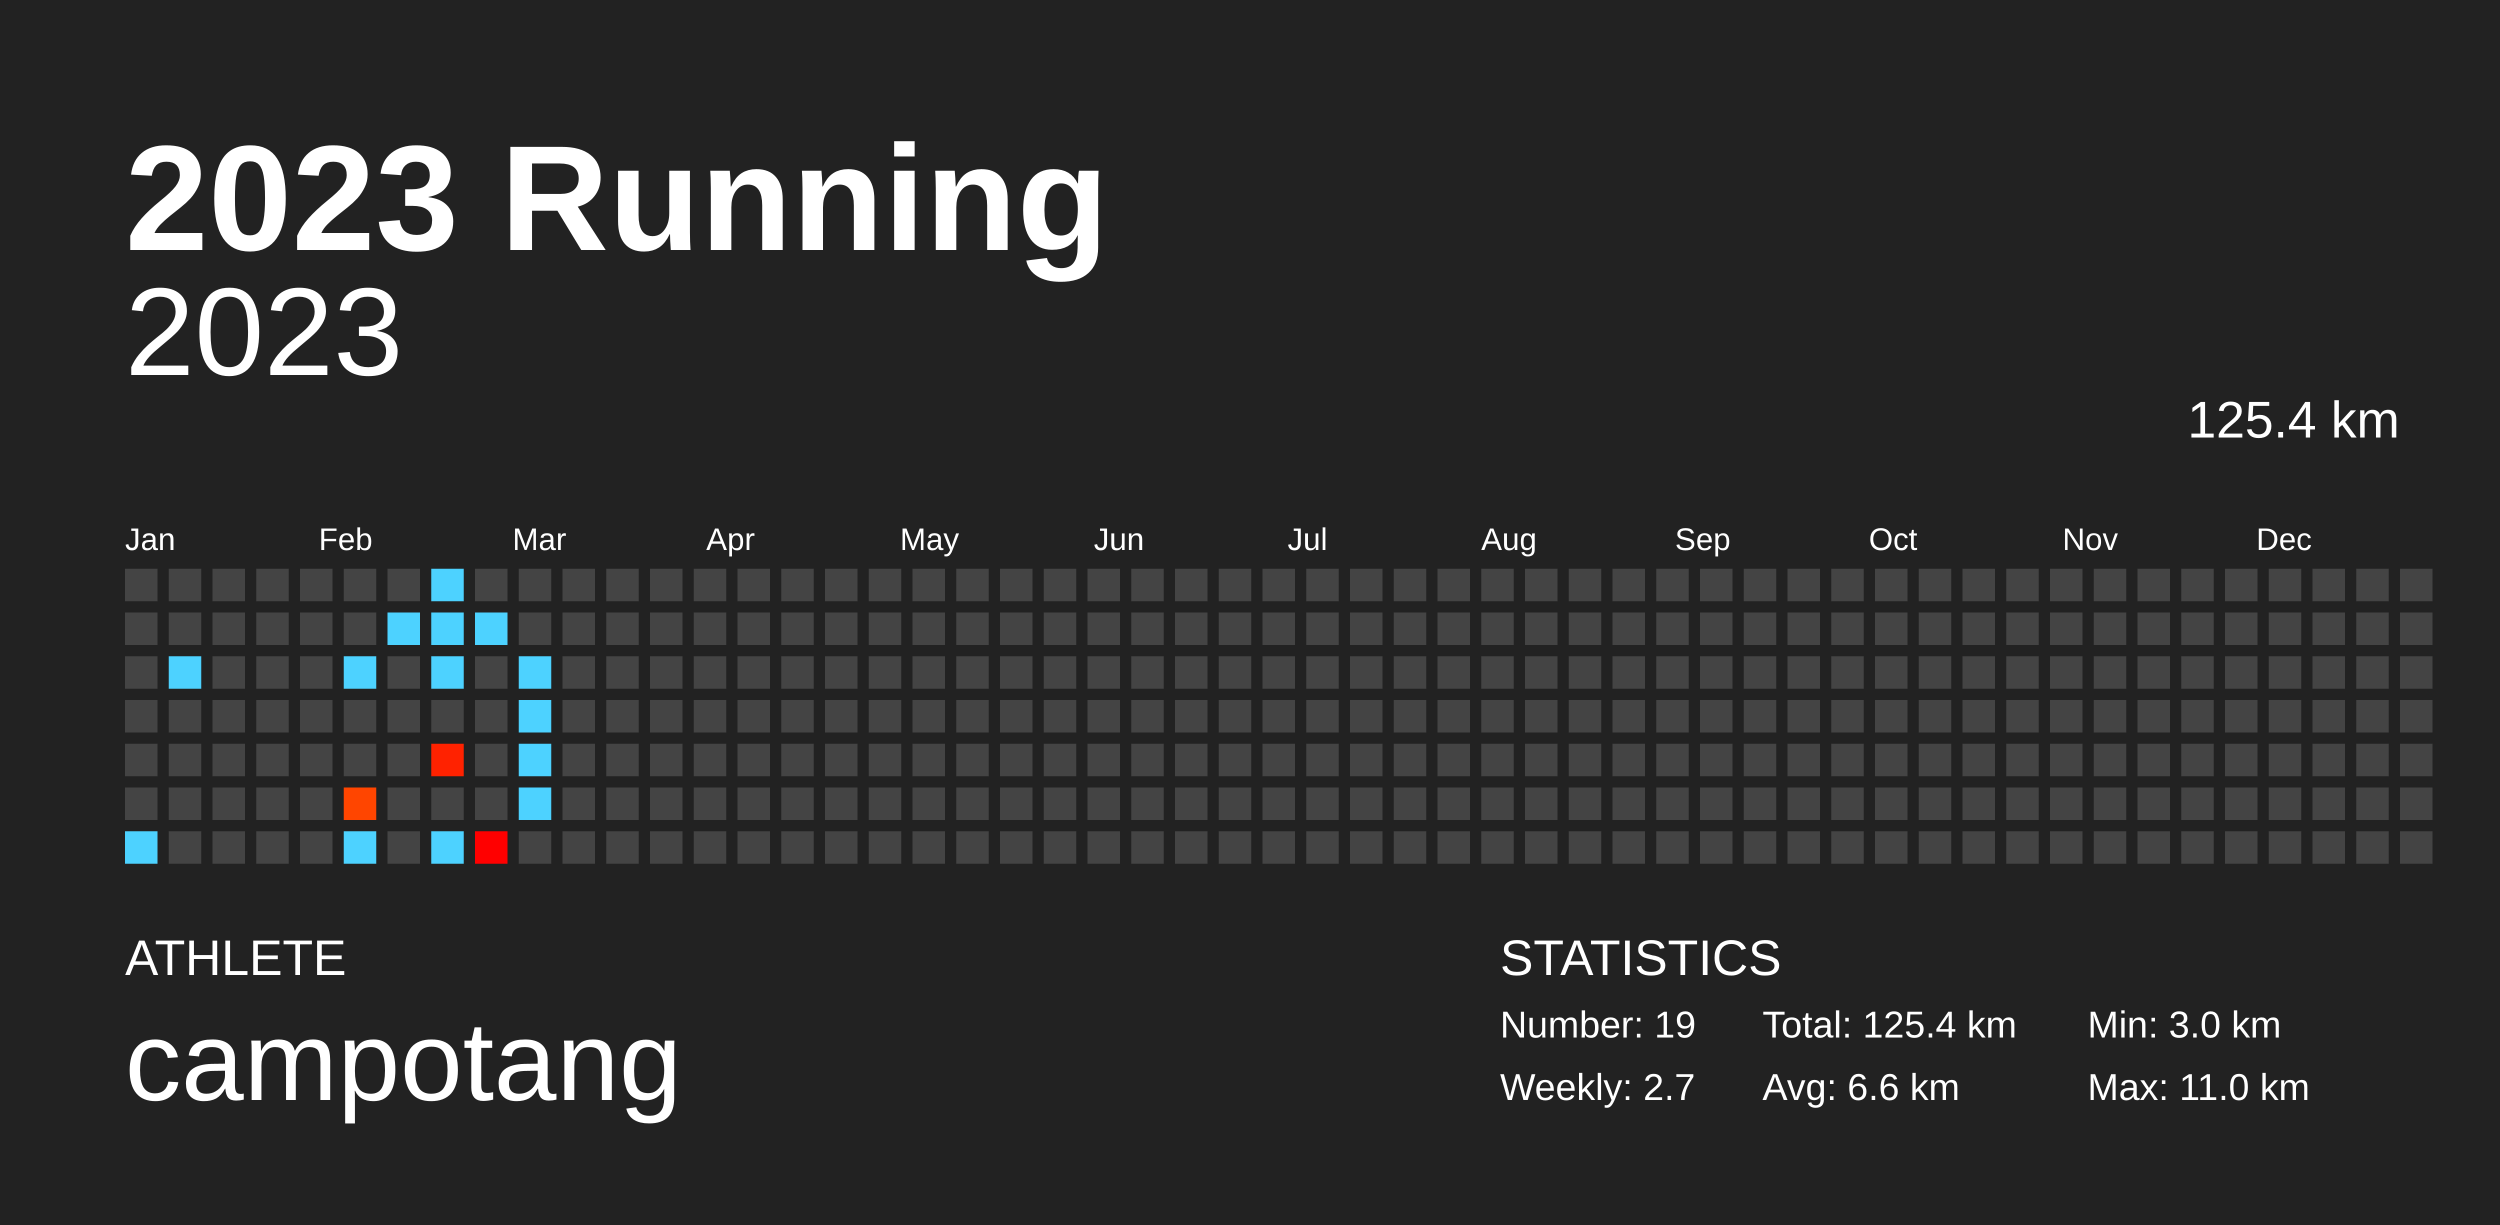
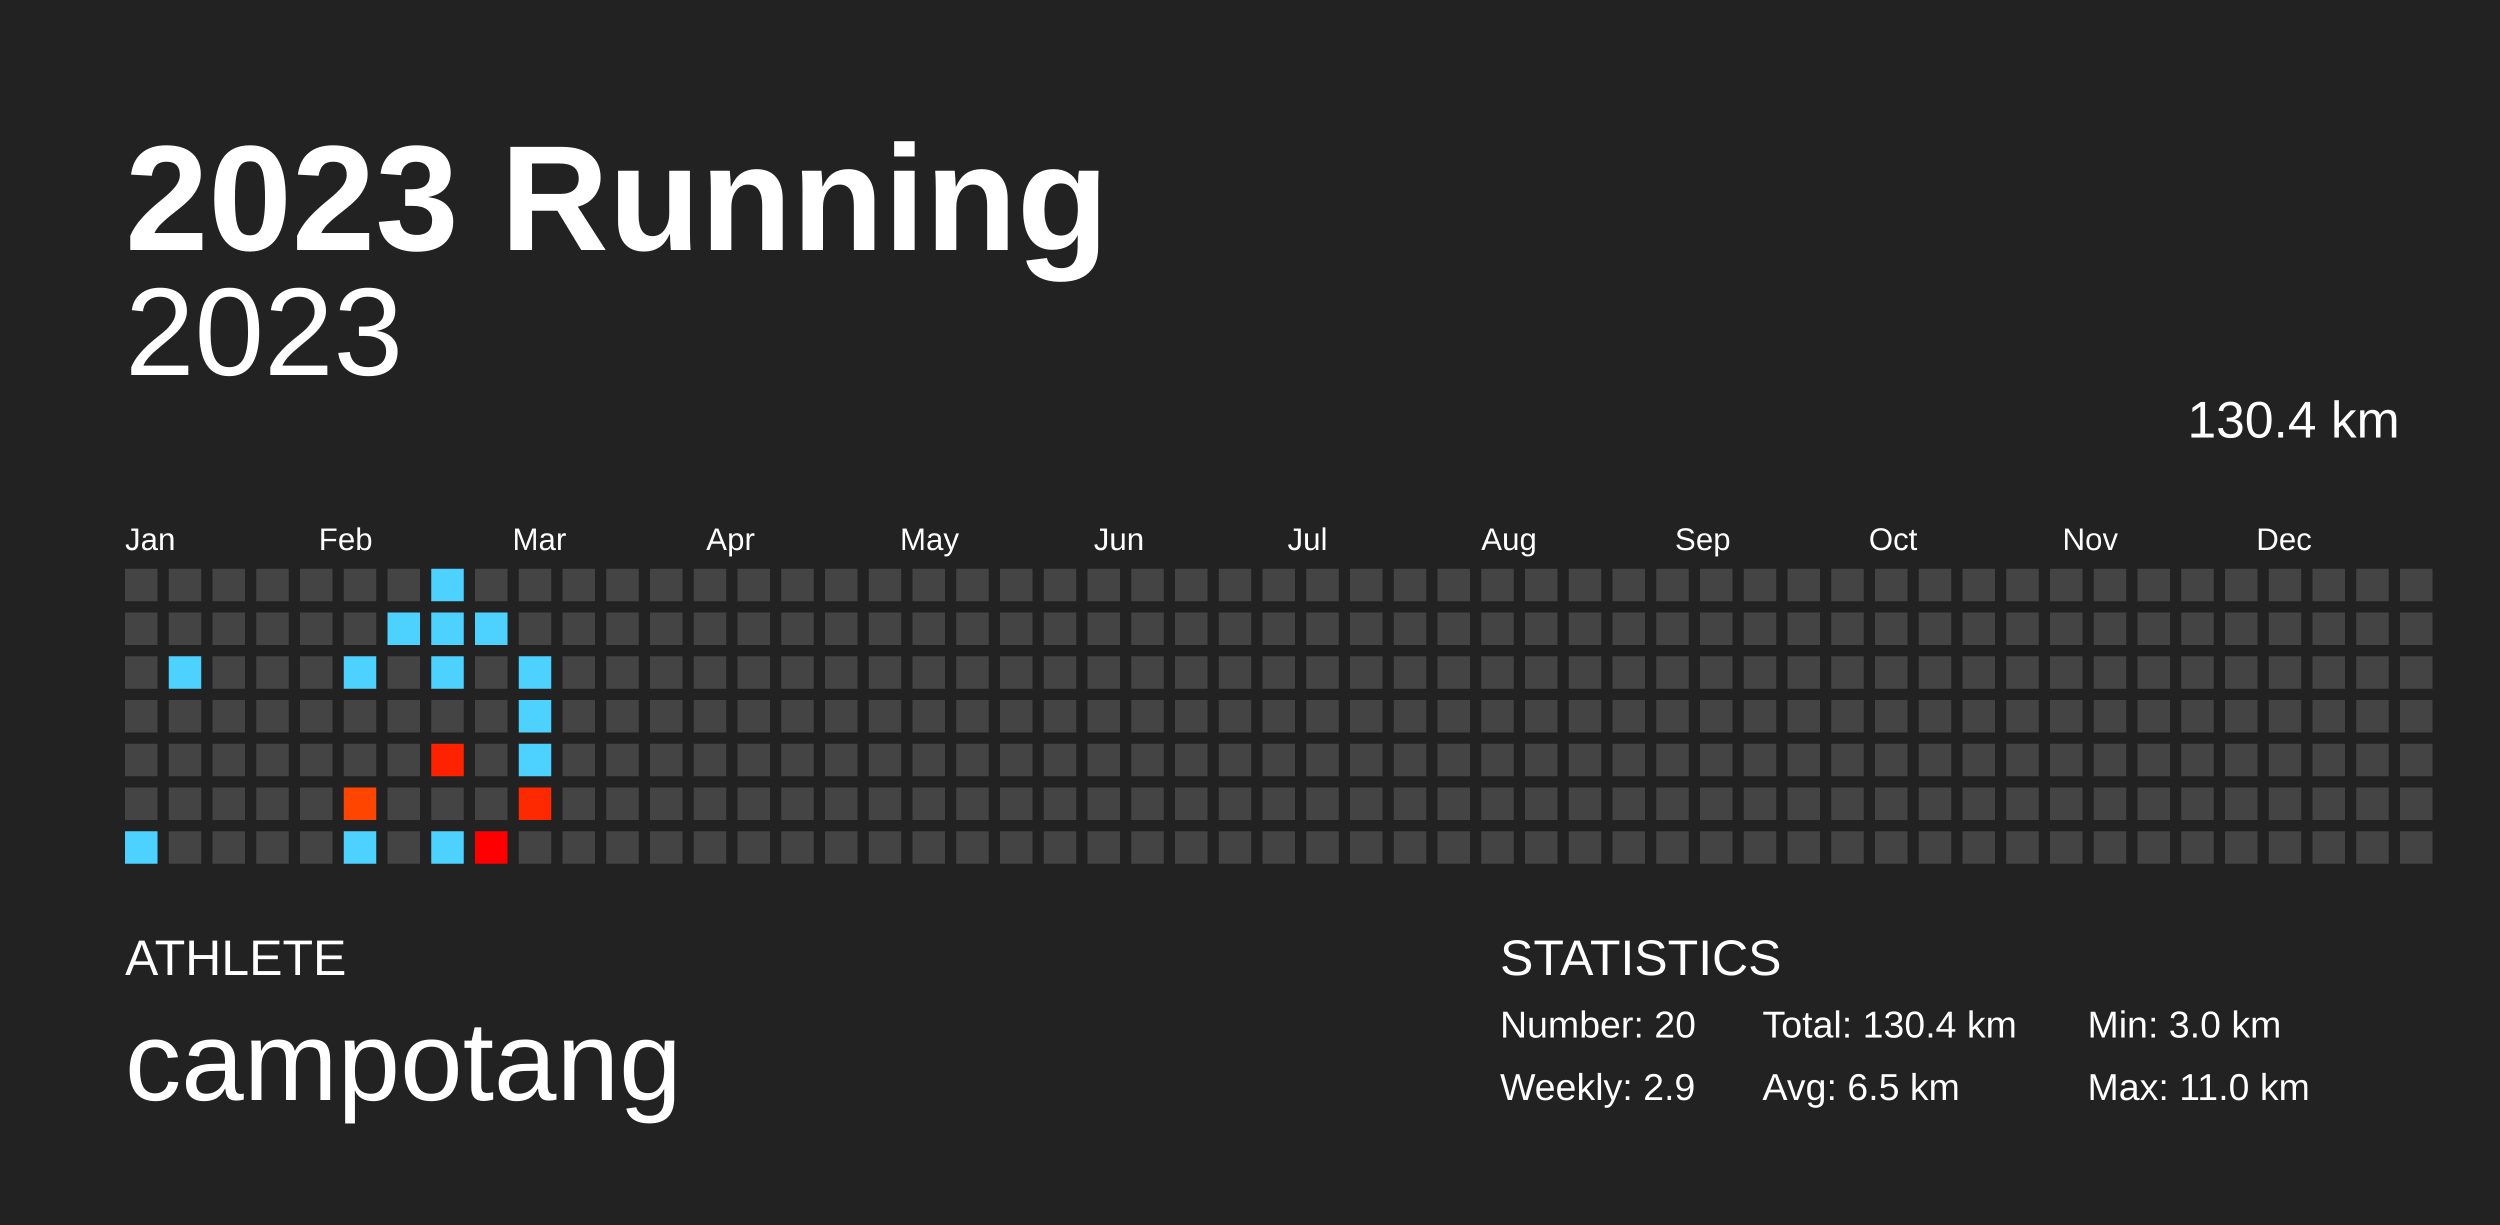
<svg xmlns="http://www.w3.org/2000/svg" baseProfile="full" height="98mm" version="1.1" viewBox="0,0,200,98" width="200mm">
  <defs />
  <rect fill="#222222" height="98" width="200" x="0" y="0" />
  <text fill="#FFFFFF" style="font-size:12px; font-family:Arial; font-weight:bold;" x="10" y="20">2023 Running</text>
  <text fill="#FFFFFF" style="font-size:4px; font-family:Arial" x="10" y="78">ATHLETE</text>
  <text fill="#FFFFFF" style="font-size:9px; font-family:Arial" x="10" y="88">campotang</text>
  <text fill="#FFFFFF" style="font-size:4px; font-family:Arial" x="120" y="78">STATISTICS</text>
-   <text fill="#FFFFFF" style="font-size:3px; font-family:Arial" x="120" y="83">Number: 19</text>
-   <text fill="#FFFFFF" style="font-size:3px; font-family:Arial" x="120" y="88">Weekly: 2.7</text>
-   <text fill="#FFFFFF" style="font-size:3px; font-family:Arial" x="141" y="83">Total: 125.4 km</text>
-   <text fill="#FFFFFF" style="font-size:3px; font-family:Arial" x="141" y="88">Avg: 6.6 km</text>
+   <text fill="#FFFFFF" style="font-size:3px; font-family:Arial" x="120" y="83">Number: 20</text>
+   <text fill="#FFFFFF" style="font-size:3px; font-family:Arial" x="120" y="88">Weekly: 2.9</text>
+   <text fill="#FFFFFF" style="font-size:3px; font-family:Arial" x="141" y="83">Total: 130.4 km</text>
+   <text fill="#FFFFFF" style="font-size:3px; font-family:Arial" x="141" y="88">Avg: 6.5 km</text>
  <text fill="#FFFFFF" style="font-size:3px; font-family:Arial" x="167" y="83">Min: 3.0 km</text>
  <text fill="#FFFFFF" style="font-size:3px; font-family:Arial" x="167" y="88">Max: 11.0 km</text>
  <text alignment-baseline="hanging" fill="#FFFFFF" style="font-size:10.0px; font-family:Arial;" x="10" y="30">2023</text>
-   <text alignment-baseline="hanging" fill="#FFFFFF" style="font-size:4.125px; font-family:Arial;" x="175" y="35">125.4 km</text>
+   <text alignment-baseline="hanging" fill="#FFFFFF" style="font-size:4.125px; font-family:Arial;" x="175" y="35">130.4 km</text>
  <text fill="#FFFFFF" style="font-size:2.5px; font-family:Arial" x="10.0" y="44">Jan</text>
  <text fill="#FFFFFF" style="font-size:2.5px; font-family:Arial" x="25.5" y="44">Feb</text>
  <text fill="#FFFFFF" style="font-size:2.5px; font-family:Arial" x="41.0" y="44">Mar</text>
  <text fill="#FFFFFF" style="font-size:2.5px; font-family:Arial" x="56.5" y="44">Apr</text>
  <text fill="#FFFFFF" style="font-size:2.5px; font-family:Arial" x="72.0" y="44">May</text>
  <text fill="#FFFFFF" style="font-size:2.5px; font-family:Arial" x="87.5" y="44">Jun</text>
  <text fill="#FFFFFF" style="font-size:2.5px; font-family:Arial" x="103.0" y="44">Jul</text>
  <text fill="#FFFFFF" style="font-size:2.5px; font-family:Arial" x="118.5" y="44">Aug</text>
  <text fill="#FFFFFF" style="font-size:2.5px; font-family:Arial" x="134.0" y="44">Sep</text>
  <text fill="#FFFFFF" style="font-size:2.5px; font-family:Arial" x="149.5" y="44">Oct</text>
  <text fill="#FFFFFF" style="font-size:2.5px; font-family:Arial" x="165.0" y="44">Nov</text>
  <text fill="#FFFFFF" style="font-size:2.5px; font-family:Arial" x="180.5" y="44">Dec</text>
  <rect fill="#444444" height="2.6" width="2.6" x="10.0" y="45.5" />
  <rect fill="#444444" height="2.6" width="2.6" x="10.0" y="49.0" />
  <rect fill="#444444" height="2.6" width="2.6" x="10.0" y="52.5" />
  <rect fill="#444444" height="2.6" width="2.6" x="10.0" y="56.0" />
  <rect fill="#444444" height="2.6" width="2.6" x="10.0" y="59.5" />
  <rect fill="#444444" height="2.6" width="2.6" x="10.0" y="63.0" />
  <rect fill="#4dd2ff" height="2.6" width="2.6" x="10.0" y="66.5" />
  <rect fill="#444444" height="2.6" width="2.6" x="13.5" y="45.5" />
  <rect fill="#444444" height="2.6" width="2.6" x="13.5" y="49.0" />
  <rect fill="#4dd2ff" height="2.6" width="2.6" x="13.5" y="52.5" />
  <rect fill="#444444" height="2.6" width="2.6" x="13.5" y="56.0" />
  <rect fill="#444444" height="2.6" width="2.6" x="13.5" y="59.5" />
  <rect fill="#444444" height="2.6" width="2.6" x="13.5" y="63.0" />
  <rect fill="#444444" height="2.6" width="2.6" x="13.5" y="66.5" />
  <rect fill="#444444" height="2.6" width="2.6" x="17.0" y="45.5" />
  <rect fill="#444444" height="2.6" width="2.6" x="17.0" y="49.0" />
  <rect fill="#444444" height="2.6" width="2.6" x="17.0" y="52.5" />
  <rect fill="#444444" height="2.6" width="2.6" x="17.0" y="56.0" />
  <rect fill="#444444" height="2.6" width="2.6" x="17.0" y="59.5" />
  <rect fill="#444444" height="2.6" width="2.6" x="17.0" y="63.0" />
  <rect fill="#444444" height="2.6" width="2.6" x="17.0" y="66.5" />
  <rect fill="#444444" height="2.6" width="2.6" x="20.5" y="45.5" />
  <rect fill="#444444" height="2.6" width="2.6" x="20.5" y="49.0" />
  <rect fill="#444444" height="2.6" width="2.6" x="20.5" y="52.5" />
  <rect fill="#444444" height="2.6" width="2.6" x="20.5" y="56.0" />
  <rect fill="#444444" height="2.6" width="2.6" x="20.5" y="59.5" />
  <rect fill="#444444" height="2.6" width="2.6" x="20.5" y="63.0" />
  <rect fill="#444444" height="2.6" width="2.6" x="20.5" y="66.5" />
  <rect fill="#444444" height="2.6" width="2.6" x="24.0" y="45.5" />
  <rect fill="#444444" height="2.6" width="2.6" x="24.0" y="49.0" />
  <rect fill="#444444" height="2.6" width="2.6" x="24.0" y="52.5" />
  <rect fill="#444444" height="2.6" width="2.6" x="24.0" y="56.0" />
  <rect fill="#444444" height="2.6" width="2.6" x="24.0" y="59.5" />
  <rect fill="#444444" height="2.6" width="2.6" x="24.0" y="63.0" />
  <rect fill="#444444" height="2.6" width="2.6" x="24.0" y="66.5" />
  <rect fill="#444444" height="2.6" width="2.6" x="27.5" y="45.5" />
  <rect fill="#444444" height="2.6" width="2.6" x="27.5" y="49.0" />
  <rect fill="#4dd2ff" height="2.6" width="2.6" x="27.5" y="52.5" />
  <rect fill="#444444" height="2.6" width="2.6" x="27.5" y="56.0" />
  <rect fill="#444444" height="2.6" width="2.6" x="27.5" y="59.5" />
  <rect fill="#ff4500" height="2.6" width="2.6" x="27.5" y="63.0" />
  <rect fill="#4dd2ff" height="2.6" width="2.6" x="27.5" y="66.5" />
  <rect fill="#444444" height="2.6" width="2.6" x="31.0" y="45.5" />
  <rect fill="#4dd2ff" height="2.6" width="2.6" x="31.0" y="49.0" />
  <rect fill="#444444" height="2.6" width="2.6" x="31.0" y="52.5" />
  <rect fill="#444444" height="2.6" width="2.6" x="31.0" y="56.0" />
  <rect fill="#444444" height="2.6" width="2.6" x="31.0" y="59.5" />
  <rect fill="#444444" height="2.6" width="2.6" x="31.0" y="63.0" />
  <rect fill="#444444" height="2.6" width="2.6" x="31.0" y="66.5" />
  <rect fill="#4dd2ff" height="2.6" width="2.6" x="34.5" y="45.5" />
  <rect fill="#4dd2ff" height="2.6" width="2.6" x="34.5" y="49.0" />
  <rect fill="#4dd2ff" height="2.6" width="2.6" x="34.5" y="52.5" />
  <rect fill="#444444" height="2.6" width="2.6" x="34.5" y="56.0" />
  <rect fill="#ff2200" height="2.6" width="2.6" x="34.5" y="59.5" />
  <rect fill="#444444" height="2.6" width="2.6" x="34.5" y="63.0" />
  <rect fill="#4dd2ff" height="2.6" width="2.6" x="34.5" y="66.5" />
  <rect fill="#444444" height="2.6" width="2.6" x="38.0" y="45.5" />
  <rect fill="#4dd2ff" height="2.6" width="2.6" x="38.0" y="49.0" />
  <rect fill="#444444" height="2.6" width="2.6" x="38.0" y="52.5" />
  <rect fill="#444444" height="2.6" width="2.6" x="38.0" y="56.0" />
  <rect fill="#444444" height="2.6" width="2.6" x="38.0" y="59.5" />
  <rect fill="#444444" height="2.6" width="2.6" x="38.0" y="63.0" />
  <rect fill="#ff0000" height="2.6" width="2.6" x="38.0" y="66.5" />
  <rect fill="#444444" height="2.6" width="2.6" x="41.5" y="45.5" />
  <rect fill="#444444" height="2.6" width="2.6" x="41.5" y="49.0" />
  <rect fill="#4dd2ff" height="2.6" width="2.6" x="41.5" y="52.5" />
  <rect fill="#4dd2ff" height="2.6" width="2.6" x="41.5" y="56.0" />
  <rect fill="#4dd2ff" height="2.6" width="2.6" x="41.5" y="59.5" />
-   <rect fill="#4dd2ff" height="2.6" width="2.6" x="41.5" y="63.0" />
+   <rect fill="#ff2900" height="2.6" width="2.6" x="41.5" y="63.0" />
  <rect fill="#444444" height="2.6" width="2.6" x="41.5" y="66.5" />
  <rect fill="#444444" height="2.6" width="2.6" x="45.0" y="45.5" />
  <rect fill="#444444" height="2.6" width="2.6" x="45.0" y="49.0" />
  <rect fill="#444444" height="2.6" width="2.6" x="45.0" y="52.5" />
  <rect fill="#444444" height="2.6" width="2.6" x="45.0" y="56.0" />
  <rect fill="#444444" height="2.6" width="2.6" x="45.0" y="59.5" />
  <rect fill="#444444" height="2.6" width="2.6" x="45.0" y="63.0" />
  <rect fill="#444444" height="2.6" width="2.6" x="45.0" y="66.5" />
  <rect fill="#444444" height="2.6" width="2.6" x="48.5" y="45.5" />
  <rect fill="#444444" height="2.6" width="2.6" x="48.5" y="49.0" />
  <rect fill="#444444" height="2.6" width="2.6" x="48.5" y="52.5" />
  <rect fill="#444444" height="2.6" width="2.6" x="48.5" y="56.0" />
  <rect fill="#444444" height="2.6" width="2.6" x="48.5" y="59.5" />
  <rect fill="#444444" height="2.6" width="2.6" x="48.5" y="63.0" />
  <rect fill="#444444" height="2.6" width="2.6" x="48.5" y="66.5" />
  <rect fill="#444444" height="2.6" width="2.6" x="52.0" y="45.5" />
  <rect fill="#444444" height="2.6" width="2.6" x="52.0" y="49.0" />
  <rect fill="#444444" height="2.6" width="2.6" x="52.0" y="52.5" />
  <rect fill="#444444" height="2.6" width="2.6" x="52.0" y="56.0" />
  <rect fill="#444444" height="2.6" width="2.6" x="52.0" y="59.5" />
  <rect fill="#444444" height="2.6" width="2.6" x="52.0" y="63.0" />
  <rect fill="#444444" height="2.6" width="2.6" x="52.0" y="66.5" />
  <rect fill="#444444" height="2.6" width="2.6" x="55.5" y="45.5" />
  <rect fill="#444444" height="2.6" width="2.6" x="55.5" y="49.0" />
  <rect fill="#444444" height="2.6" width="2.6" x="55.5" y="52.5" />
  <rect fill="#444444" height="2.6" width="2.6" x="55.5" y="56.0" />
  <rect fill="#444444" height="2.6" width="2.6" x="55.5" y="59.5" />
  <rect fill="#444444" height="2.6" width="2.6" x="55.5" y="63.0" />
  <rect fill="#444444" height="2.6" width="2.6" x="55.5" y="66.5" />
  <rect fill="#444444" height="2.6" width="2.6" x="59.0" y="45.5" />
  <rect fill="#444444" height="2.6" width="2.6" x="59.0" y="49.0" />
  <rect fill="#444444" height="2.6" width="2.6" x="59.0" y="52.5" />
  <rect fill="#444444" height="2.6" width="2.6" x="59.0" y="56.0" />
  <rect fill="#444444" height="2.6" width="2.6" x="59.0" y="59.5" />
  <rect fill="#444444" height="2.6" width="2.6" x="59.0" y="63.0" />
  <rect fill="#444444" height="2.6" width="2.6" x="59.0" y="66.5" />
  <rect fill="#444444" height="2.6" width="2.6" x="62.5" y="45.5" />
  <rect fill="#444444" height="2.6" width="2.6" x="62.5" y="49.0" />
  <rect fill="#444444" height="2.6" width="2.6" x="62.5" y="52.5" />
  <rect fill="#444444" height="2.6" width="2.6" x="62.5" y="56.0" />
  <rect fill="#444444" height="2.6" width="2.6" x="62.5" y="59.5" />
  <rect fill="#444444" height="2.6" width="2.6" x="62.5" y="63.0" />
  <rect fill="#444444" height="2.6" width="2.6" x="62.5" y="66.5" />
  <rect fill="#444444" height="2.6" width="2.6" x="66.0" y="45.5" />
  <rect fill="#444444" height="2.6" width="2.6" x="66.0" y="49.0" />
  <rect fill="#444444" height="2.6" width="2.6" x="66.0" y="52.5" />
  <rect fill="#444444" height="2.6" width="2.6" x="66.0" y="56.0" />
  <rect fill="#444444" height="2.6" width="2.6" x="66.0" y="59.5" />
  <rect fill="#444444" height="2.6" width="2.6" x="66.0" y="63.0" />
  <rect fill="#444444" height="2.6" width="2.6" x="66.0" y="66.5" />
  <rect fill="#444444" height="2.6" width="2.6" x="69.5" y="45.5" />
  <rect fill="#444444" height="2.6" width="2.6" x="69.5" y="49.0" />
  <rect fill="#444444" height="2.6" width="2.6" x="69.5" y="52.5" />
  <rect fill="#444444" height="2.6" width="2.6" x="69.5" y="56.0" />
  <rect fill="#444444" height="2.6" width="2.6" x="69.5" y="59.5" />
  <rect fill="#444444" height="2.6" width="2.6" x="69.5" y="63.0" />
  <rect fill="#444444" height="2.6" width="2.6" x="69.5" y="66.5" />
  <rect fill="#444444" height="2.6" width="2.6" x="73.0" y="45.5" />
  <rect fill="#444444" height="2.6" width="2.6" x="73.0" y="49.0" />
  <rect fill="#444444" height="2.6" width="2.6" x="73.0" y="52.5" />
  <rect fill="#444444" height="2.6" width="2.6" x="73.0" y="56.0" />
  <rect fill="#444444" height="2.6" width="2.6" x="73.0" y="59.5" />
  <rect fill="#444444" height="2.6" width="2.6" x="73.0" y="63.0" />
  <rect fill="#444444" height="2.6" width="2.6" x="73.0" y="66.5" />
  <rect fill="#444444" height="2.6" width="2.6" x="76.5" y="45.5" />
  <rect fill="#444444" height="2.6" width="2.6" x="76.5" y="49.0" />
  <rect fill="#444444" height="2.6" width="2.6" x="76.5" y="52.5" />
  <rect fill="#444444" height="2.6" width="2.6" x="76.5" y="56.0" />
  <rect fill="#444444" height="2.6" width="2.6" x="76.5" y="59.5" />
  <rect fill="#444444" height="2.6" width="2.6" x="76.5" y="63.0" />
  <rect fill="#444444" height="2.6" width="2.6" x="76.5" y="66.5" />
  <rect fill="#444444" height="2.6" width="2.6" x="80.0" y="45.5" />
  <rect fill="#444444" height="2.6" width="2.6" x="80.0" y="49.0" />
  <rect fill="#444444" height="2.6" width="2.6" x="80.0" y="52.5" />
  <rect fill="#444444" height="2.6" width="2.6" x="80.0" y="56.0" />
  <rect fill="#444444" height="2.6" width="2.6" x="80.0" y="59.5" />
  <rect fill="#444444" height="2.6" width="2.6" x="80.0" y="63.0" />
  <rect fill="#444444" height="2.6" width="2.6" x="80.0" y="66.5" />
  <rect fill="#444444" height="2.6" width="2.6" x="83.5" y="45.5" />
  <rect fill="#444444" height="2.6" width="2.6" x="83.5" y="49.0" />
  <rect fill="#444444" height="2.6" width="2.6" x="83.5" y="52.5" />
  <rect fill="#444444" height="2.6" width="2.6" x="83.5" y="56.0" />
  <rect fill="#444444" height="2.6" width="2.6" x="83.5" y="59.5" />
  <rect fill="#444444" height="2.6" width="2.6" x="83.5" y="63.0" />
  <rect fill="#444444" height="2.6" width="2.6" x="83.5" y="66.5" />
  <rect fill="#444444" height="2.6" width="2.6" x="87.0" y="45.5" />
  <rect fill="#444444" height="2.6" width="2.6" x="87.0" y="49.0" />
  <rect fill="#444444" height="2.6" width="2.6" x="87.0" y="52.5" />
  <rect fill="#444444" height="2.6" width="2.6" x="87.0" y="56.0" />
  <rect fill="#444444" height="2.6" width="2.6" x="87.0" y="59.5" />
  <rect fill="#444444" height="2.6" width="2.6" x="87.0" y="63.0" />
  <rect fill="#444444" height="2.6" width="2.6" x="87.0" y="66.5" />
  <rect fill="#444444" height="2.6" width="2.6" x="90.5" y="45.5" />
  <rect fill="#444444" height="2.6" width="2.6" x="90.5" y="49.0" />
  <rect fill="#444444" height="2.6" width="2.6" x="90.5" y="52.5" />
  <rect fill="#444444" height="2.6" width="2.6" x="90.5" y="56.0" />
  <rect fill="#444444" height="2.6" width="2.6" x="90.5" y="59.5" />
  <rect fill="#444444" height="2.6" width="2.6" x="90.5" y="63.0" />
  <rect fill="#444444" height="2.6" width="2.6" x="90.5" y="66.5" />
  <rect fill="#444444" height="2.6" width="2.6" x="94.0" y="45.5" />
  <rect fill="#444444" height="2.6" width="2.6" x="94.0" y="49.0" />
  <rect fill="#444444" height="2.6" width="2.6" x="94.0" y="52.5" />
  <rect fill="#444444" height="2.6" width="2.6" x="94.0" y="56.0" />
  <rect fill="#444444" height="2.6" width="2.6" x="94.0" y="59.5" />
  <rect fill="#444444" height="2.6" width="2.6" x="94.0" y="63.0" />
  <rect fill="#444444" height="2.6" width="2.6" x="94.0" y="66.5" />
  <rect fill="#444444" height="2.6" width="2.6" x="97.5" y="45.5" />
  <rect fill="#444444" height="2.6" width="2.6" x="97.5" y="49.0" />
  <rect fill="#444444" height="2.6" width="2.6" x="97.5" y="52.5" />
  <rect fill="#444444" height="2.6" width="2.6" x="97.5" y="56.0" />
  <rect fill="#444444" height="2.6" width="2.6" x="97.5" y="59.5" />
  <rect fill="#444444" height="2.6" width="2.6" x="97.5" y="63.0" />
  <rect fill="#444444" height="2.6" width="2.6" x="97.5" y="66.5" />
  <rect fill="#444444" height="2.6" width="2.6" x="101.0" y="45.5" />
  <rect fill="#444444" height="2.6" width="2.6" x="101.0" y="49.0" />
  <rect fill="#444444" height="2.6" width="2.6" x="101.0" y="52.5" />
  <rect fill="#444444" height="2.6" width="2.6" x="101.0" y="56.0" />
  <rect fill="#444444" height="2.6" width="2.6" x="101.0" y="59.5" />
  <rect fill="#444444" height="2.6" width="2.6" x="101.0" y="63.0" />
  <rect fill="#444444" height="2.6" width="2.6" x="101.0" y="66.5" />
  <rect fill="#444444" height="2.6" width="2.6" x="104.5" y="45.5" />
  <rect fill="#444444" height="2.6" width="2.6" x="104.5" y="49.0" />
  <rect fill="#444444" height="2.6" width="2.6" x="104.5" y="52.5" />
  <rect fill="#444444" height="2.6" width="2.6" x="104.5" y="56.0" />
  <rect fill="#444444" height="2.6" width="2.6" x="104.5" y="59.5" />
  <rect fill="#444444" height="2.6" width="2.6" x="104.5" y="63.0" />
  <rect fill="#444444" height="2.6" width="2.6" x="104.5" y="66.5" />
  <rect fill="#444444" height="2.6" width="2.6" x="108.0" y="45.5" />
  <rect fill="#444444" height="2.6" width="2.6" x="108.0" y="49.0" />
  <rect fill="#444444" height="2.6" width="2.6" x="108.0" y="52.5" />
  <rect fill="#444444" height="2.6" width="2.6" x="108.0" y="56.0" />
  <rect fill="#444444" height="2.6" width="2.6" x="108.0" y="59.5" />
  <rect fill="#444444" height="2.6" width="2.6" x="108.0" y="63.0" />
  <rect fill="#444444" height="2.6" width="2.6" x="108.0" y="66.5" />
  <rect fill="#444444" height="2.6" width="2.6" x="111.5" y="45.5" />
  <rect fill="#444444" height="2.6" width="2.6" x="111.5" y="49.0" />
  <rect fill="#444444" height="2.6" width="2.6" x="111.5" y="52.5" />
  <rect fill="#444444" height="2.6" width="2.6" x="111.5" y="56.0" />
  <rect fill="#444444" height="2.6" width="2.6" x="111.5" y="59.5" />
  <rect fill="#444444" height="2.6" width="2.6" x="111.5" y="63.0" />
  <rect fill="#444444" height="2.6" width="2.6" x="111.5" y="66.5" />
  <rect fill="#444444" height="2.6" width="2.6" x="115.0" y="45.5" />
  <rect fill="#444444" height="2.6" width="2.6" x="115.0" y="49.0" />
  <rect fill="#444444" height="2.6" width="2.6" x="115.0" y="52.5" />
  <rect fill="#444444" height="2.6" width="2.6" x="115.0" y="56.0" />
  <rect fill="#444444" height="2.6" width="2.6" x="115.0" y="59.5" />
  <rect fill="#444444" height="2.6" width="2.6" x="115.0" y="63.0" />
  <rect fill="#444444" height="2.6" width="2.6" x="115.0" y="66.5" />
  <rect fill="#444444" height="2.6" width="2.6" x="118.5" y="45.5" />
  <rect fill="#444444" height="2.6" width="2.6" x="118.5" y="49.0" />
  <rect fill="#444444" height="2.6" width="2.6" x="118.5" y="52.5" />
  <rect fill="#444444" height="2.6" width="2.6" x="118.5" y="56.0" />
  <rect fill="#444444" height="2.6" width="2.6" x="118.5" y="59.5" />
  <rect fill="#444444" height="2.6" width="2.6" x="118.5" y="63.0" />
  <rect fill="#444444" height="2.6" width="2.6" x="118.5" y="66.5" />
  <rect fill="#444444" height="2.6" width="2.6" x="122.0" y="45.5" />
  <rect fill="#444444" height="2.6" width="2.6" x="122.0" y="49.0" />
  <rect fill="#444444" height="2.6" width="2.6" x="122.0" y="52.5" />
  <rect fill="#444444" height="2.6" width="2.6" x="122.0" y="56.0" />
  <rect fill="#444444" height="2.6" width="2.6" x="122.0" y="59.5" />
  <rect fill="#444444" height="2.6" width="2.6" x="122.0" y="63.0" />
  <rect fill="#444444" height="2.6" width="2.6" x="122.0" y="66.5" />
  <rect fill="#444444" height="2.6" width="2.6" x="125.5" y="45.5" />
  <rect fill="#444444" height="2.6" width="2.6" x="125.5" y="49.0" />
  <rect fill="#444444" height="2.6" width="2.6" x="125.5" y="52.5" />
  <rect fill="#444444" height="2.6" width="2.6" x="125.5" y="56.0" />
  <rect fill="#444444" height="2.6" width="2.6" x="125.5" y="59.5" />
  <rect fill="#444444" height="2.6" width="2.6" x="125.5" y="63.0" />
  <rect fill="#444444" height="2.6" width="2.6" x="125.5" y="66.5" />
  <rect fill="#444444" height="2.6" width="2.6" x="129.0" y="45.5" />
  <rect fill="#444444" height="2.6" width="2.6" x="129.0" y="49.0" />
  <rect fill="#444444" height="2.6" width="2.6" x="129.0" y="52.5" />
  <rect fill="#444444" height="2.6" width="2.6" x="129.0" y="56.0" />
  <rect fill="#444444" height="2.6" width="2.6" x="129.0" y="59.5" />
  <rect fill="#444444" height="2.6" width="2.6" x="129.0" y="63.0" />
  <rect fill="#444444" height="2.6" width="2.6" x="129.0" y="66.5" />
  <rect fill="#444444" height="2.6" width="2.6" x="132.5" y="45.5" />
  <rect fill="#444444" height="2.6" width="2.6" x="132.5" y="49.0" />
  <rect fill="#444444" height="2.6" width="2.6" x="132.5" y="52.5" />
  <rect fill="#444444" height="2.6" width="2.6" x="132.5" y="56.0" />
  <rect fill="#444444" height="2.6" width="2.6" x="132.5" y="59.5" />
  <rect fill="#444444" height="2.6" width="2.6" x="132.5" y="63.0" />
  <rect fill="#444444" height="2.6" width="2.6" x="132.5" y="66.5" />
  <rect fill="#444444" height="2.6" width="2.6" x="136.0" y="45.5" />
  <rect fill="#444444" height="2.6" width="2.6" x="136.0" y="49.0" />
  <rect fill="#444444" height="2.6" width="2.6" x="136.0" y="52.5" />
  <rect fill="#444444" height="2.6" width="2.6" x="136.0" y="56.0" />
  <rect fill="#444444" height="2.6" width="2.6" x="136.0" y="59.5" />
  <rect fill="#444444" height="2.6" width="2.6" x="136.0" y="63.0" />
  <rect fill="#444444" height="2.6" width="2.6" x="136.0" y="66.5" />
  <rect fill="#444444" height="2.6" width="2.6" x="139.5" y="45.5" />
  <rect fill="#444444" height="2.6" width="2.6" x="139.5" y="49.0" />
  <rect fill="#444444" height="2.6" width="2.6" x="139.5" y="52.5" />
  <rect fill="#444444" height="2.6" width="2.6" x="139.5" y="56.0" />
  <rect fill="#444444" height="2.6" width="2.6" x="139.5" y="59.5" />
  <rect fill="#444444" height="2.6" width="2.6" x="139.5" y="63.0" />
  <rect fill="#444444" height="2.6" width="2.6" x="139.5" y="66.5" />
  <rect fill="#444444" height="2.6" width="2.6" x="143.0" y="45.5" />
  <rect fill="#444444" height="2.6" width="2.6" x="143.0" y="49.0" />
  <rect fill="#444444" height="2.6" width="2.6" x="143.0" y="52.5" />
  <rect fill="#444444" height="2.6" width="2.6" x="143.0" y="56.0" />
  <rect fill="#444444" height="2.6" width="2.6" x="143.0" y="59.5" />
  <rect fill="#444444" height="2.6" width="2.6" x="143.0" y="63.0" />
  <rect fill="#444444" height="2.6" width="2.6" x="143.0" y="66.5" />
  <rect fill="#444444" height="2.6" width="2.6" x="146.5" y="45.5" />
  <rect fill="#444444" height="2.6" width="2.6" x="146.5" y="49.0" />
  <rect fill="#444444" height="2.6" width="2.6" x="146.5" y="52.5" />
  <rect fill="#444444" height="2.6" width="2.6" x="146.5" y="56.0" />
  <rect fill="#444444" height="2.6" width="2.6" x="146.5" y="59.5" />
  <rect fill="#444444" height="2.6" width="2.6" x="146.5" y="63.0" />
  <rect fill="#444444" height="2.6" width="2.6" x="146.5" y="66.5" />
  <rect fill="#444444" height="2.6" width="2.6" x="150.0" y="45.5" />
  <rect fill="#444444" height="2.6" width="2.6" x="150.0" y="49.0" />
  <rect fill="#444444" height="2.6" width="2.6" x="150.0" y="52.5" />
  <rect fill="#444444" height="2.6" width="2.6" x="150.0" y="56.0" />
  <rect fill="#444444" height="2.6" width="2.6" x="150.0" y="59.5" />
  <rect fill="#444444" height="2.6" width="2.6" x="150.0" y="63.0" />
  <rect fill="#444444" height="2.6" width="2.6" x="150.0" y="66.5" />
  <rect fill="#444444" height="2.6" width="2.6" x="153.5" y="45.5" />
  <rect fill="#444444" height="2.6" width="2.6" x="153.5" y="49.0" />
  <rect fill="#444444" height="2.6" width="2.6" x="153.5" y="52.5" />
  <rect fill="#444444" height="2.6" width="2.6" x="153.5" y="56.0" />
  <rect fill="#444444" height="2.6" width="2.6" x="153.5" y="59.5" />
  <rect fill="#444444" height="2.6" width="2.6" x="153.5" y="63.0" />
  <rect fill="#444444" height="2.6" width="2.6" x="153.5" y="66.5" />
  <rect fill="#444444" height="2.6" width="2.6" x="157.0" y="45.5" />
  <rect fill="#444444" height="2.6" width="2.6" x="157.0" y="49.0" />
  <rect fill="#444444" height="2.6" width="2.6" x="157.0" y="52.5" />
  <rect fill="#444444" height="2.6" width="2.6" x="157.0" y="56.0" />
  <rect fill="#444444" height="2.6" width="2.6" x="157.0" y="59.5" />
  <rect fill="#444444" height="2.6" width="2.6" x="157.0" y="63.0" />
  <rect fill="#444444" height="2.6" width="2.6" x="157.0" y="66.5" />
  <rect fill="#444444" height="2.6" width="2.6" x="160.5" y="45.5" />
  <rect fill="#444444" height="2.6" width="2.6" x="160.5" y="49.0" />
  <rect fill="#444444" height="2.6" width="2.6" x="160.5" y="52.5" />
  <rect fill="#444444" height="2.6" width="2.6" x="160.5" y="56.0" />
  <rect fill="#444444" height="2.6" width="2.6" x="160.5" y="59.5" />
  <rect fill="#444444" height="2.6" width="2.6" x="160.5" y="63.0" />
  <rect fill="#444444" height="2.6" width="2.6" x="160.5" y="66.5" />
  <rect fill="#444444" height="2.6" width="2.6" x="164.0" y="45.5" />
  <rect fill="#444444" height="2.6" width="2.6" x="164.0" y="49.0" />
  <rect fill="#444444" height="2.6" width="2.6" x="164.0" y="52.5" />
  <rect fill="#444444" height="2.6" width="2.6" x="164.0" y="56.0" />
  <rect fill="#444444" height="2.6" width="2.6" x="164.0" y="59.5" />
  <rect fill="#444444" height="2.6" width="2.6" x="164.0" y="63.0" />
  <rect fill="#444444" height="2.6" width="2.6" x="164.0" y="66.5" />
  <rect fill="#444444" height="2.6" width="2.6" x="167.5" y="45.5" />
  <rect fill="#444444" height="2.6" width="2.6" x="167.5" y="49.0" />
  <rect fill="#444444" height="2.6" width="2.6" x="167.5" y="52.5" />
  <rect fill="#444444" height="2.6" width="2.6" x="167.5" y="56.0" />
  <rect fill="#444444" height="2.6" width="2.6" x="167.5" y="59.5" />
  <rect fill="#444444" height="2.6" width="2.6" x="167.5" y="63.0" />
  <rect fill="#444444" height="2.6" width="2.6" x="167.5" y="66.5" />
  <rect fill="#444444" height="2.6" width="2.6" x="171.0" y="45.5" />
  <rect fill="#444444" height="2.6" width="2.6" x="171.0" y="49.0" />
  <rect fill="#444444" height="2.6" width="2.6" x="171.0" y="52.5" />
  <rect fill="#444444" height="2.6" width="2.6" x="171.0" y="56.0" />
  <rect fill="#444444" height="2.6" width="2.6" x="171.0" y="59.5" />
  <rect fill="#444444" height="2.6" width="2.6" x="171.0" y="63.0" />
  <rect fill="#444444" height="2.6" width="2.6" x="171.0" y="66.5" />
  <rect fill="#444444" height="2.6" width="2.6" x="174.5" y="45.5" />
  <rect fill="#444444" height="2.6" width="2.6" x="174.5" y="49.0" />
  <rect fill="#444444" height="2.6" width="2.6" x="174.5" y="52.5" />
  <rect fill="#444444" height="2.6" width="2.6" x="174.5" y="56.0" />
  <rect fill="#444444" height="2.6" width="2.6" x="174.5" y="59.5" />
  <rect fill="#444444" height="2.6" width="2.6" x="174.5" y="63.0" />
  <rect fill="#444444" height="2.6" width="2.6" x="174.5" y="66.5" />
  <rect fill="#444444" height="2.6" width="2.6" x="178.0" y="45.5" />
  <rect fill="#444444" height="2.6" width="2.6" x="178.0" y="49.0" />
  <rect fill="#444444" height="2.6" width="2.6" x="178.0" y="52.5" />
  <rect fill="#444444" height="2.6" width="2.6" x="178.0" y="56.0" />
  <rect fill="#444444" height="2.6" width="2.6" x="178.0" y="59.5" />
  <rect fill="#444444" height="2.6" width="2.6" x="178.0" y="63.0" />
  <rect fill="#444444" height="2.6" width="2.6" x="178.0" y="66.5" />
  <rect fill="#444444" height="2.6" width="2.6" x="181.5" y="45.5" />
  <rect fill="#444444" height="2.6" width="2.6" x="181.5" y="49.0" />
  <rect fill="#444444" height="2.6" width="2.6" x="181.5" y="52.5" />
  <rect fill="#444444" height="2.6" width="2.6" x="181.5" y="56.0" />
  <rect fill="#444444" height="2.6" width="2.6" x="181.5" y="59.5" />
  <rect fill="#444444" height="2.6" width="2.6" x="181.5" y="63.0" />
  <rect fill="#444444" height="2.6" width="2.6" x="181.5" y="66.5" />
  <rect fill="#444444" height="2.6" width="2.6" x="185.0" y="45.5" />
  <rect fill="#444444" height="2.6" width="2.6" x="185.0" y="49.0" />
  <rect fill="#444444" height="2.6" width="2.6" x="185.0" y="52.5" />
  <rect fill="#444444" height="2.6" width="2.6" x="185.0" y="56.0" />
  <rect fill="#444444" height="2.6" width="2.6" x="185.0" y="59.5" />
  <rect fill="#444444" height="2.6" width="2.6" x="185.0" y="63.0" />
  <rect fill="#444444" height="2.6" width="2.6" x="185.0" y="66.5" />
  <rect fill="#444444" height="2.6" width="2.6" x="188.5" y="45.5" />
  <rect fill="#444444" height="2.6" width="2.6" x="188.5" y="49.0" />
  <rect fill="#444444" height="2.6" width="2.6" x="188.5" y="52.5" />
  <rect fill="#444444" height="2.6" width="2.6" x="188.5" y="56.0" />
  <rect fill="#444444" height="2.6" width="2.6" x="188.5" y="59.5" />
  <rect fill="#444444" height="2.6" width="2.6" x="188.5" y="63.0" />
  <rect fill="#444444" height="2.6" width="2.6" x="188.5" y="66.5" />
  <rect fill="#444444" height="2.6" width="2.6" x="192.0" y="45.5" />
  <rect fill="#444444" height="2.6" width="2.6" x="192.0" y="49.0" />
  <rect fill="#444444" height="2.6" width="2.6" x="192.0" y="52.5" />
  <rect fill="#444444" height="2.6" width="2.6" x="192.0" y="56.0" />
  <rect fill="#444444" height="2.6" width="2.6" x="192.0" y="59.5" />
  <rect fill="#444444" height="2.6" width="2.6" x="192.0" y="63.0" />
  <rect fill="#444444" height="2.6" width="2.6" x="192.0" y="66.5" />
</svg>
